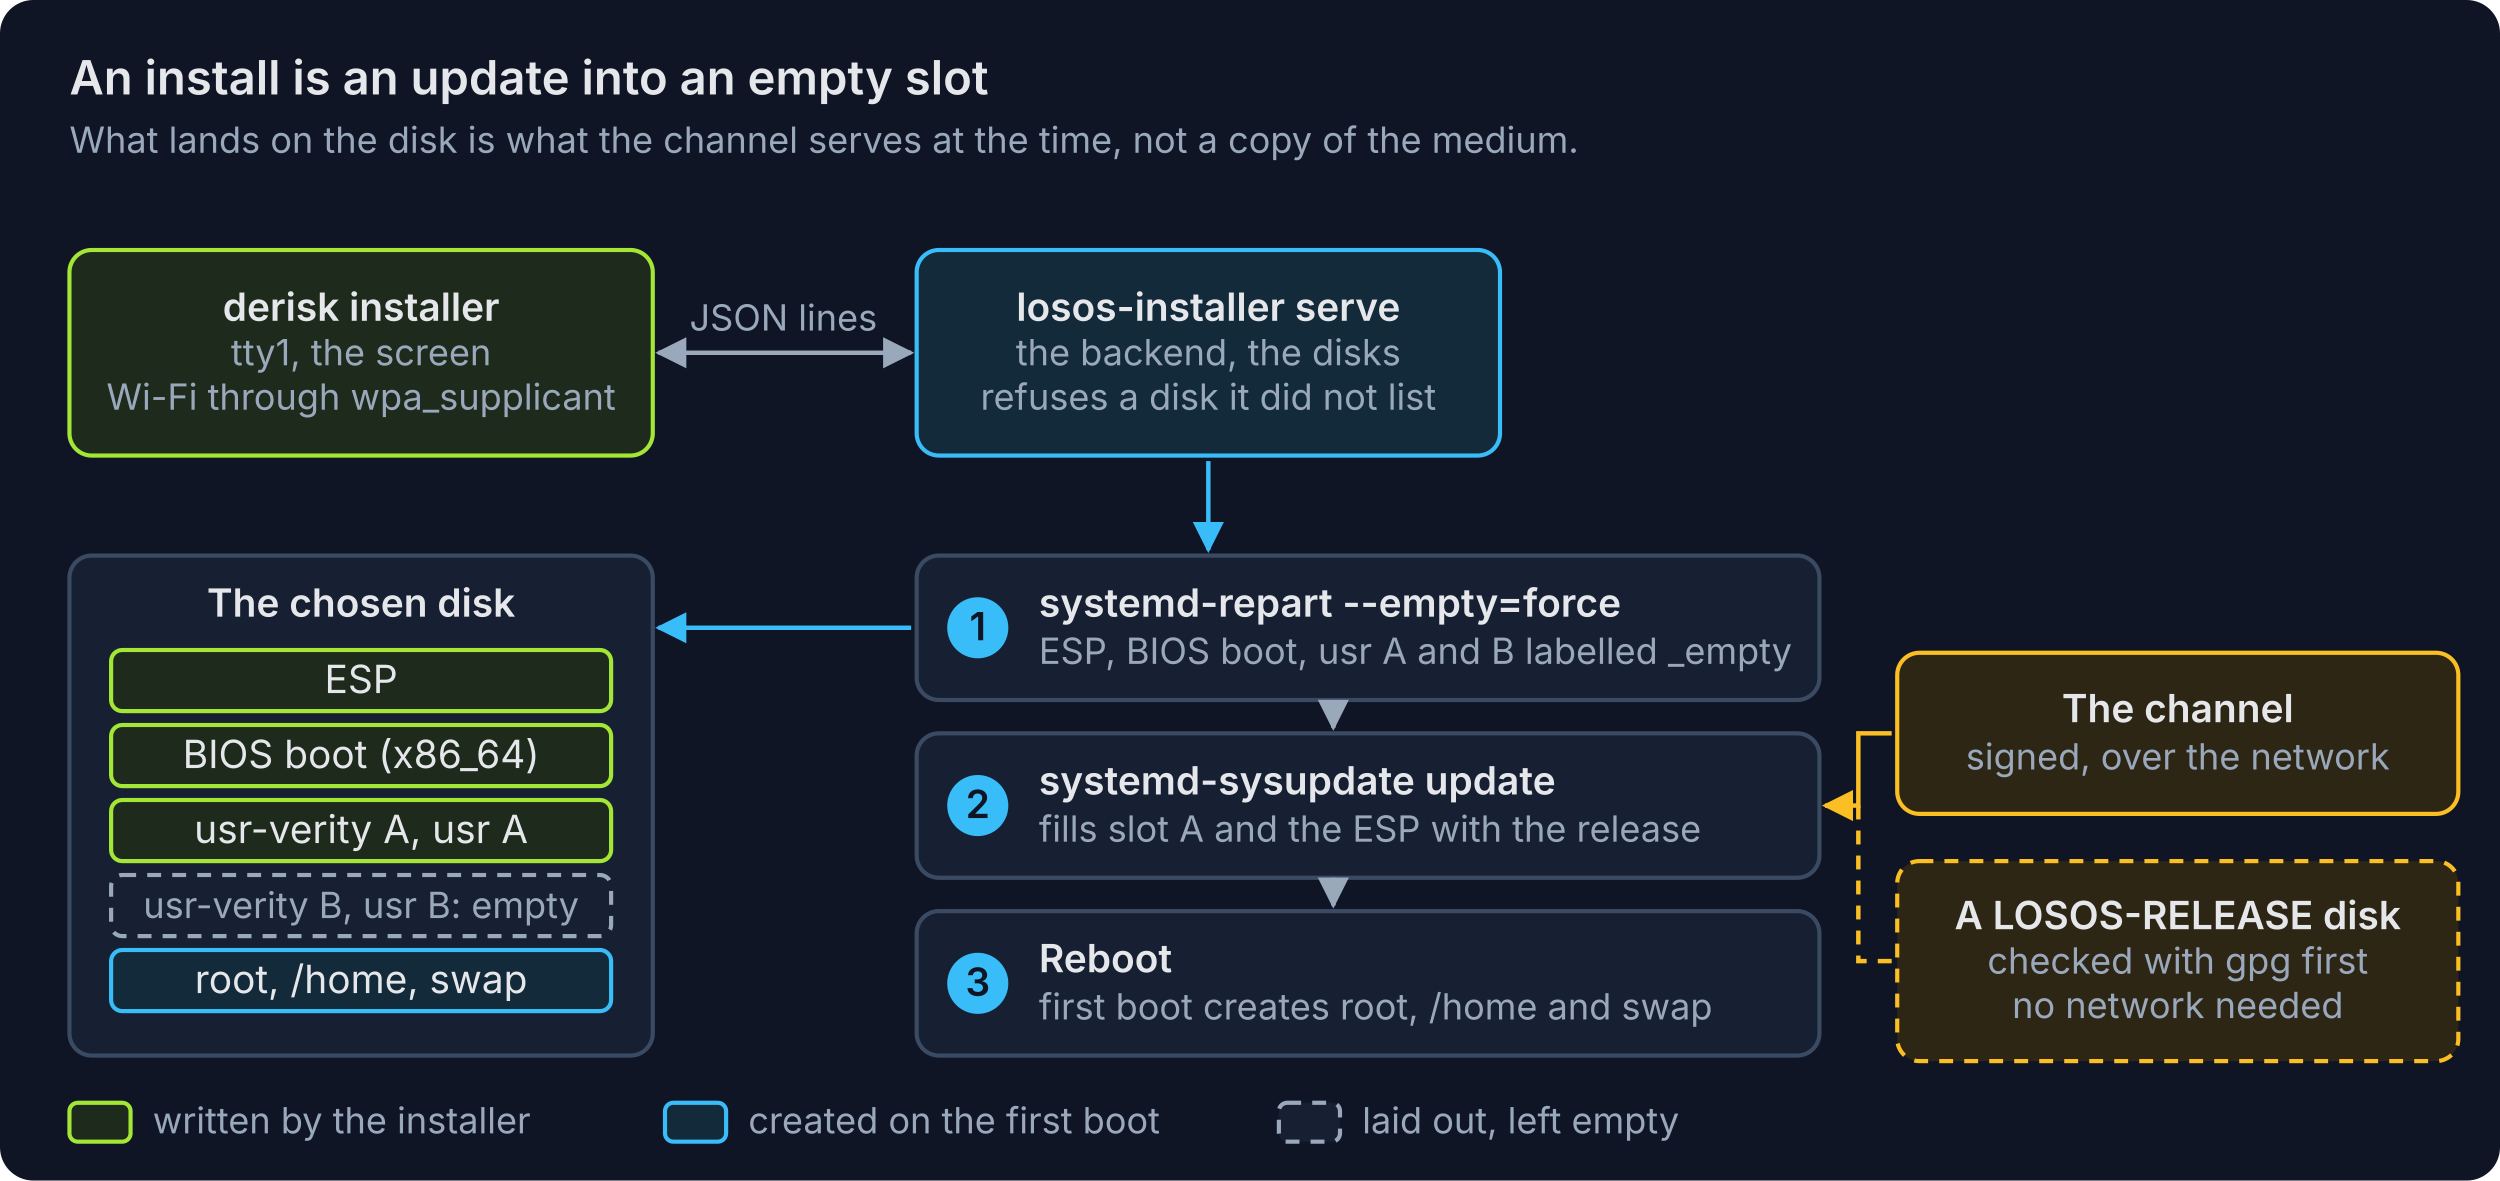
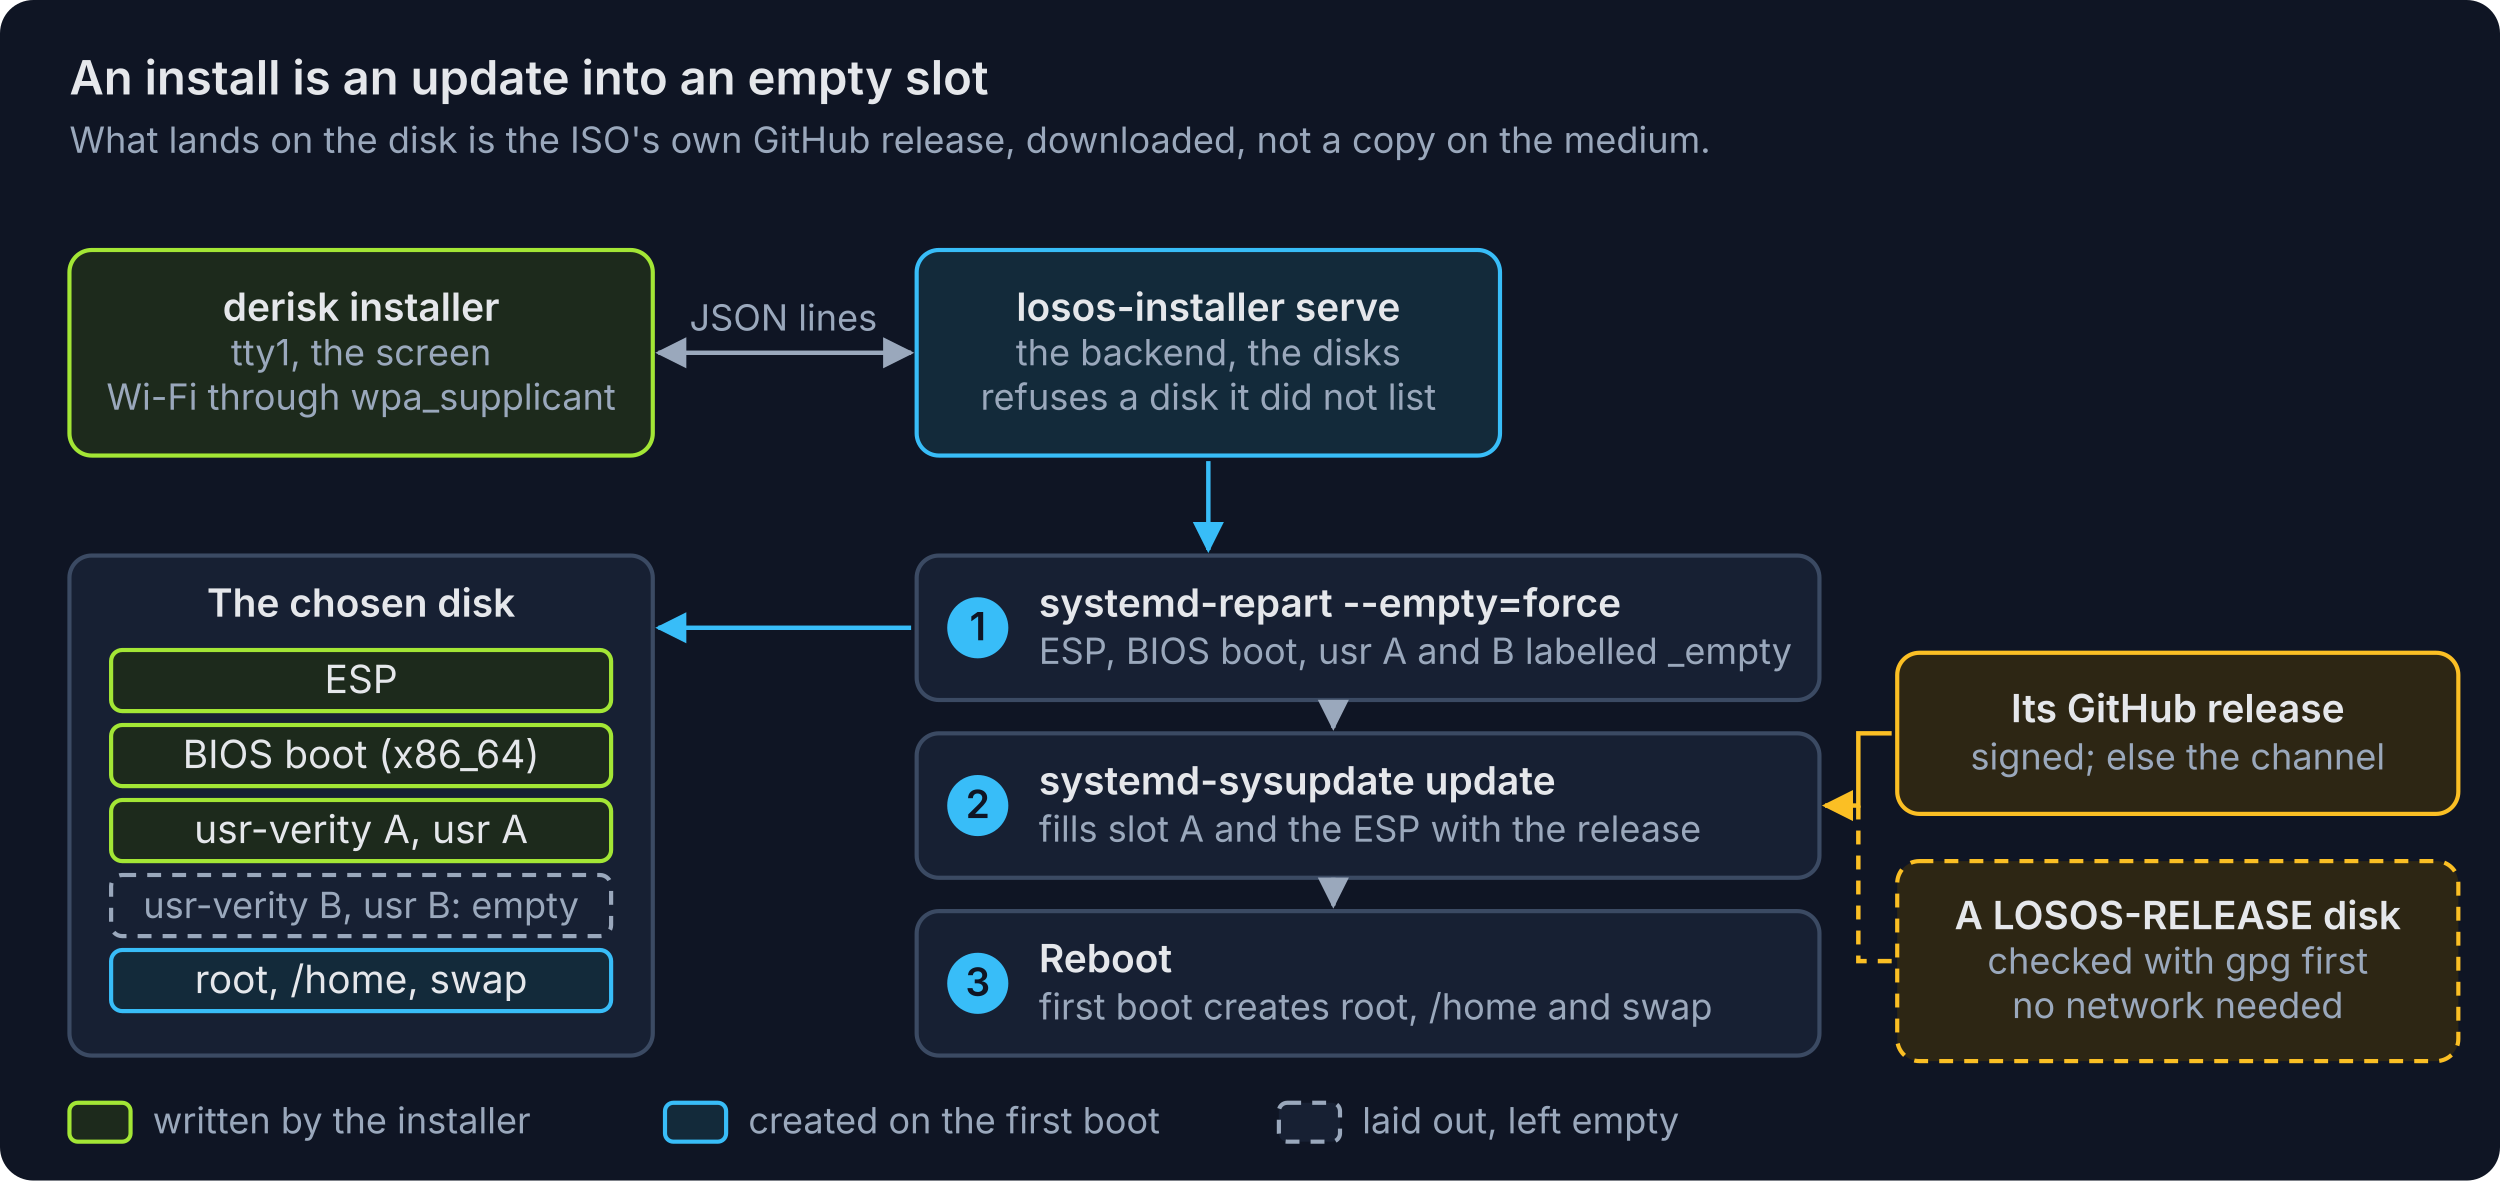
<svg xmlns="http://www.w3.org/2000/svg" viewBox="0 0 900 425" width="900" height="425" role="img">
  <style>
text { font-family: Inter, "Segoe UI", system-ui, -apple-system, "Helvetica Neue", Arial, sans-serif; font-size: 14px; fill: #e5e7eb; }
.b { font-weight: 600; }
.t { font-weight: 600; font-size: 17px; }
.s { fill: #9aa8bc; font-size: 13px; }
.m { font-family: ui-monospace, "SF Mono", Menlo, Consolas, "DejaVu Sans Mono", monospace; font-size: 13px; }
.ms { font-family: ui-monospace, "SF Mono", Menlo, Consolas, "DejaVu Sans Mono", monospace; font-size: 12.5px; fill: #9aa8bc; }
</style>
  <defs>
    <marker id="h38bdf8" viewBox="0 0 10 10" refX="9" refY="5" markerWidth="7" markerHeight="7" orient="auto">
      <path d="M0,0 L10,5 L0,10 z" fill="#38bdf8" />
    </marker>
    <marker id="t38bdf8" viewBox="0 0 10 10" refX="1" refY="5" markerWidth="7" markerHeight="7" orient="auto">
      <path d="M10,0 L0,5 L10,10 z" fill="#38bdf8" />
    </marker>
    <marker id="h9aa8bc" viewBox="0 0 10 10" refX="9" refY="5" markerWidth="7" markerHeight="7" orient="auto">
      <path d="M0,0 L10,5 L0,10 z" fill="#9aa8bc" />
    </marker>
    <marker id="t9aa8bc" viewBox="0 0 10 10" refX="1" refY="5" markerWidth="7" markerHeight="7" orient="auto">
      <path d="M10,0 L0,5 L10,10 z" fill="#9aa8bc" />
    </marker>
    <marker id="hfbbf24" viewBox="0 0 10 10" refX="9" refY="5" markerWidth="7" markerHeight="7" orient="auto">
      <path d="M0,0 L10,5 L0,10 z" fill="#fbbf24" />
    </marker>
    <marker id="tfbbf24" viewBox="0 0 10 10" refX="1" refY="5" markerWidth="7" markerHeight="7" orient="auto">
      <path d="M10,0 L0,5 L10,10 z" fill="#fbbf24" />
    </marker>
  </defs>
  <rect width="900" height="425" rx="12" fill="#0f1524" />
  <text x="25" y="34" class="t">An install is an update into an empty slot</text>
-   <text x="25" y="55" class="s">What lands on the disk is what the channel serves at the time, not a copy of the medium.</text>
+   <text x="25" y="55" class="s">What lands on the disk is the ISO's own GitHub release, downloaded, not a copy on the medium.</text>
  <rect x="25" y="90" width="210" height="74" rx="8" fill="#1d2a1c" stroke="#a3e635" stroke-width="1.5" />
  <text x="130.0" y="115.5" class="b" text-anchor="middle">derisk installer</text>
  <text x="130.0" y="131.5" class="s" text-anchor="middle">tty1, the screen</text>
  <text x="130.0" y="147.5" class="s" text-anchor="middle">Wi-Fi through wpa_supplicant</text>
  <rect x="330" y="90" width="210" height="74" rx="8" fill="#132a3a" stroke="#38bdf8" stroke-width="1.5" />
  <text x="435.0" y="115.5" class="b" text-anchor="middle">losos-installer serve</text>
  <text x="435.0" y="131.5" class="s" text-anchor="middle">the backend, the disks</text>
  <text x="435.0" y="147.5" class="s" text-anchor="middle">refuses a disk it did not list</text>
  <path d="M237,127 L328,127" fill="none" stroke="#9aa8bc" stroke-width="1.6" marker-end="url(#h9aa8bc)" marker-start="url(#t9aa8bc)" />
  <text x="282" y="119" class="s" text-anchor="middle">JSON lines</text>
  <rect x="330" y="200" width="325" height="52" rx="8" fill="#172033" stroke="#3b4a63" stroke-width="1.5" />
  <text x="374" y="222.0" class="b">systemd-repart --empty=force</text>
  <text x="374" y="239.0" class="s">ESP, BIOS boot, usr A and B labelled _empty</text>
  <circle cx="352" cy="226" r="11" fill="#38bdf8" />
  <text x="352" y="230.5" class="b" text-anchor="middle" style="fill:#0f1524">1</text>
  <rect x="330" y="264" width="325" height="52" rx="8" fill="#172033" stroke="#3b4a63" stroke-width="1.5" />
  <text x="374" y="286.0" class="b">systemd-sysupdate update</text>
  <text x="374" y="303.0" class="s">fills slot A and the ESP with the release</text>
  <circle cx="352" cy="290" r="11" fill="#38bdf8" />
  <text x="352" y="294.5" class="b" text-anchor="middle" style="fill:#0f1524">2</text>
  <rect x="330" y="328" width="325" height="52" rx="8" fill="#172033" stroke="#3b4a63" stroke-width="1.5" />
  <text x="374" y="350.0" class="b">Reboot</text>
  <text x="374" y="367.0" class="s">first boot creates root, /home and swap</text>
  <circle cx="352" cy="354" r="11" fill="#38bdf8" />
  <text x="352" y="358.5" class="b" text-anchor="middle" style="fill:#0f1524">3</text>
  <path d="M435,166 L435,198" fill="none" stroke="#38bdf8" stroke-width="1.6" marker-end="url(#h38bdf8)" />
  <path d="M480,252 L480,262" fill="none" stroke="#9aa8bc" stroke-width="1.6" marker-end="url(#h9aa8bc)" />
  <path d="M480,316 L480,326" fill="none" stroke="#9aa8bc" stroke-width="1.6" marker-end="url(#h9aa8bc)" />
  <rect x="683" y="235" width="202" height="58" rx="8" fill="#2d2614" stroke="#fbbf24" stroke-width="1.5" />
-   <text x="784.0" y="260.0" class="b" text-anchor="middle">The channel</text>
-   <text x="784.0" y="277.0" class="s" text-anchor="middle">signed, over the network</text>
+   <text x="784.0" y="260.0" class="b" text-anchor="middle">Its GitHub release</text>
+   <text x="784.0" y="277.0" class="s" text-anchor="middle">signed; else the channel</text>
  <rect x="683" y="310" width="202" height="72" rx="8" fill="#2d2614" stroke="#fbbf24" stroke-width="1.5" stroke-dasharray="5 4" />
  <text x="784.0" y="334.5" class="b" text-anchor="middle">A LOSOS-RELEASE disk</text>
  <text x="784.0" y="350.5" class="s" text-anchor="middle">checked with gpg first</text>
  <text x="784.0" y="366.5" class="s" text-anchor="middle">no network needed</text>
  <path d="M681,264 L669,264 L669,290 L657,290" fill="none" stroke="#fbbf24" stroke-width="1.6" marker-end="url(#hfbbf24)" />
  <path d="M681,346 L669,346 L669,290" fill="none" stroke="#fbbf24" stroke-width="1.6" stroke-dasharray="5 4" />
  <rect x="25" y="200" width="210" height="180" rx="8" fill="#172033" stroke="#3b4a63" stroke-width="1.5" />
  <text x="130" y="222" class="b" text-anchor="middle">The chosen disk</text>
  <rect x="40" y="234" width="180" height="22" rx="4" fill="#1d2a1c" stroke="#a3e635" stroke-width="1.5" />
  <text x="130" y="249.5" text-anchor="middle">ESP</text>
  <rect x="40" y="261" width="180" height="22" rx="4" fill="#1d2a1c" stroke="#a3e635" stroke-width="1.5" />
  <text x="130" y="276.5" text-anchor="middle">BIOS boot (x86_64)</text>
  <rect x="40" y="288" width="180" height="22" rx="4" fill="#1d2a1c" stroke="#a3e635" stroke-width="1.5" />
  <text x="130" y="303.5" text-anchor="middle">usr-verity A, usr A</text>
  <rect x="40" y="315" width="180" height="22" rx="4" fill="#172033" stroke="#9aa8bc" stroke-width="1.5" stroke-dasharray="5 4" />
  <text x="130" y="330.5" class="s" text-anchor="middle">usr-verity B, usr B: empty</text>
  <rect x="40" y="342" width="180" height="22" rx="4" fill="#132a3a" stroke="#38bdf8" stroke-width="1.5" />
  <text x="130" y="357.5" text-anchor="middle">root, /home, swap</text>
  <path d="M328,226 L237,226" fill="none" stroke="#38bdf8" stroke-width="1.6" marker-end="url(#h38bdf8)" />
  <rect x="25" y="397" width="22" height="14" rx="3" fill="#1d2a1c" stroke="#a3e635" stroke-width="1.5" />
  <text x="55" y="408" class="s">written by the installer</text>
  <rect x="239.4" y="397" width="22" height="14" rx="3" fill="#132a3a" stroke="#38bdf8" stroke-width="1.5" />
  <text x="269.4" y="408" class="s">created on the first boot</text>
  <rect x="460.4" y="397" width="22" height="14" rx="3" fill="#172033" stroke="#9aa8bc" stroke-width="1.5" stroke-dasharray="5 4" />
  <text x="490.4" y="408" class="s">laid out, left empty</text>
</svg>
